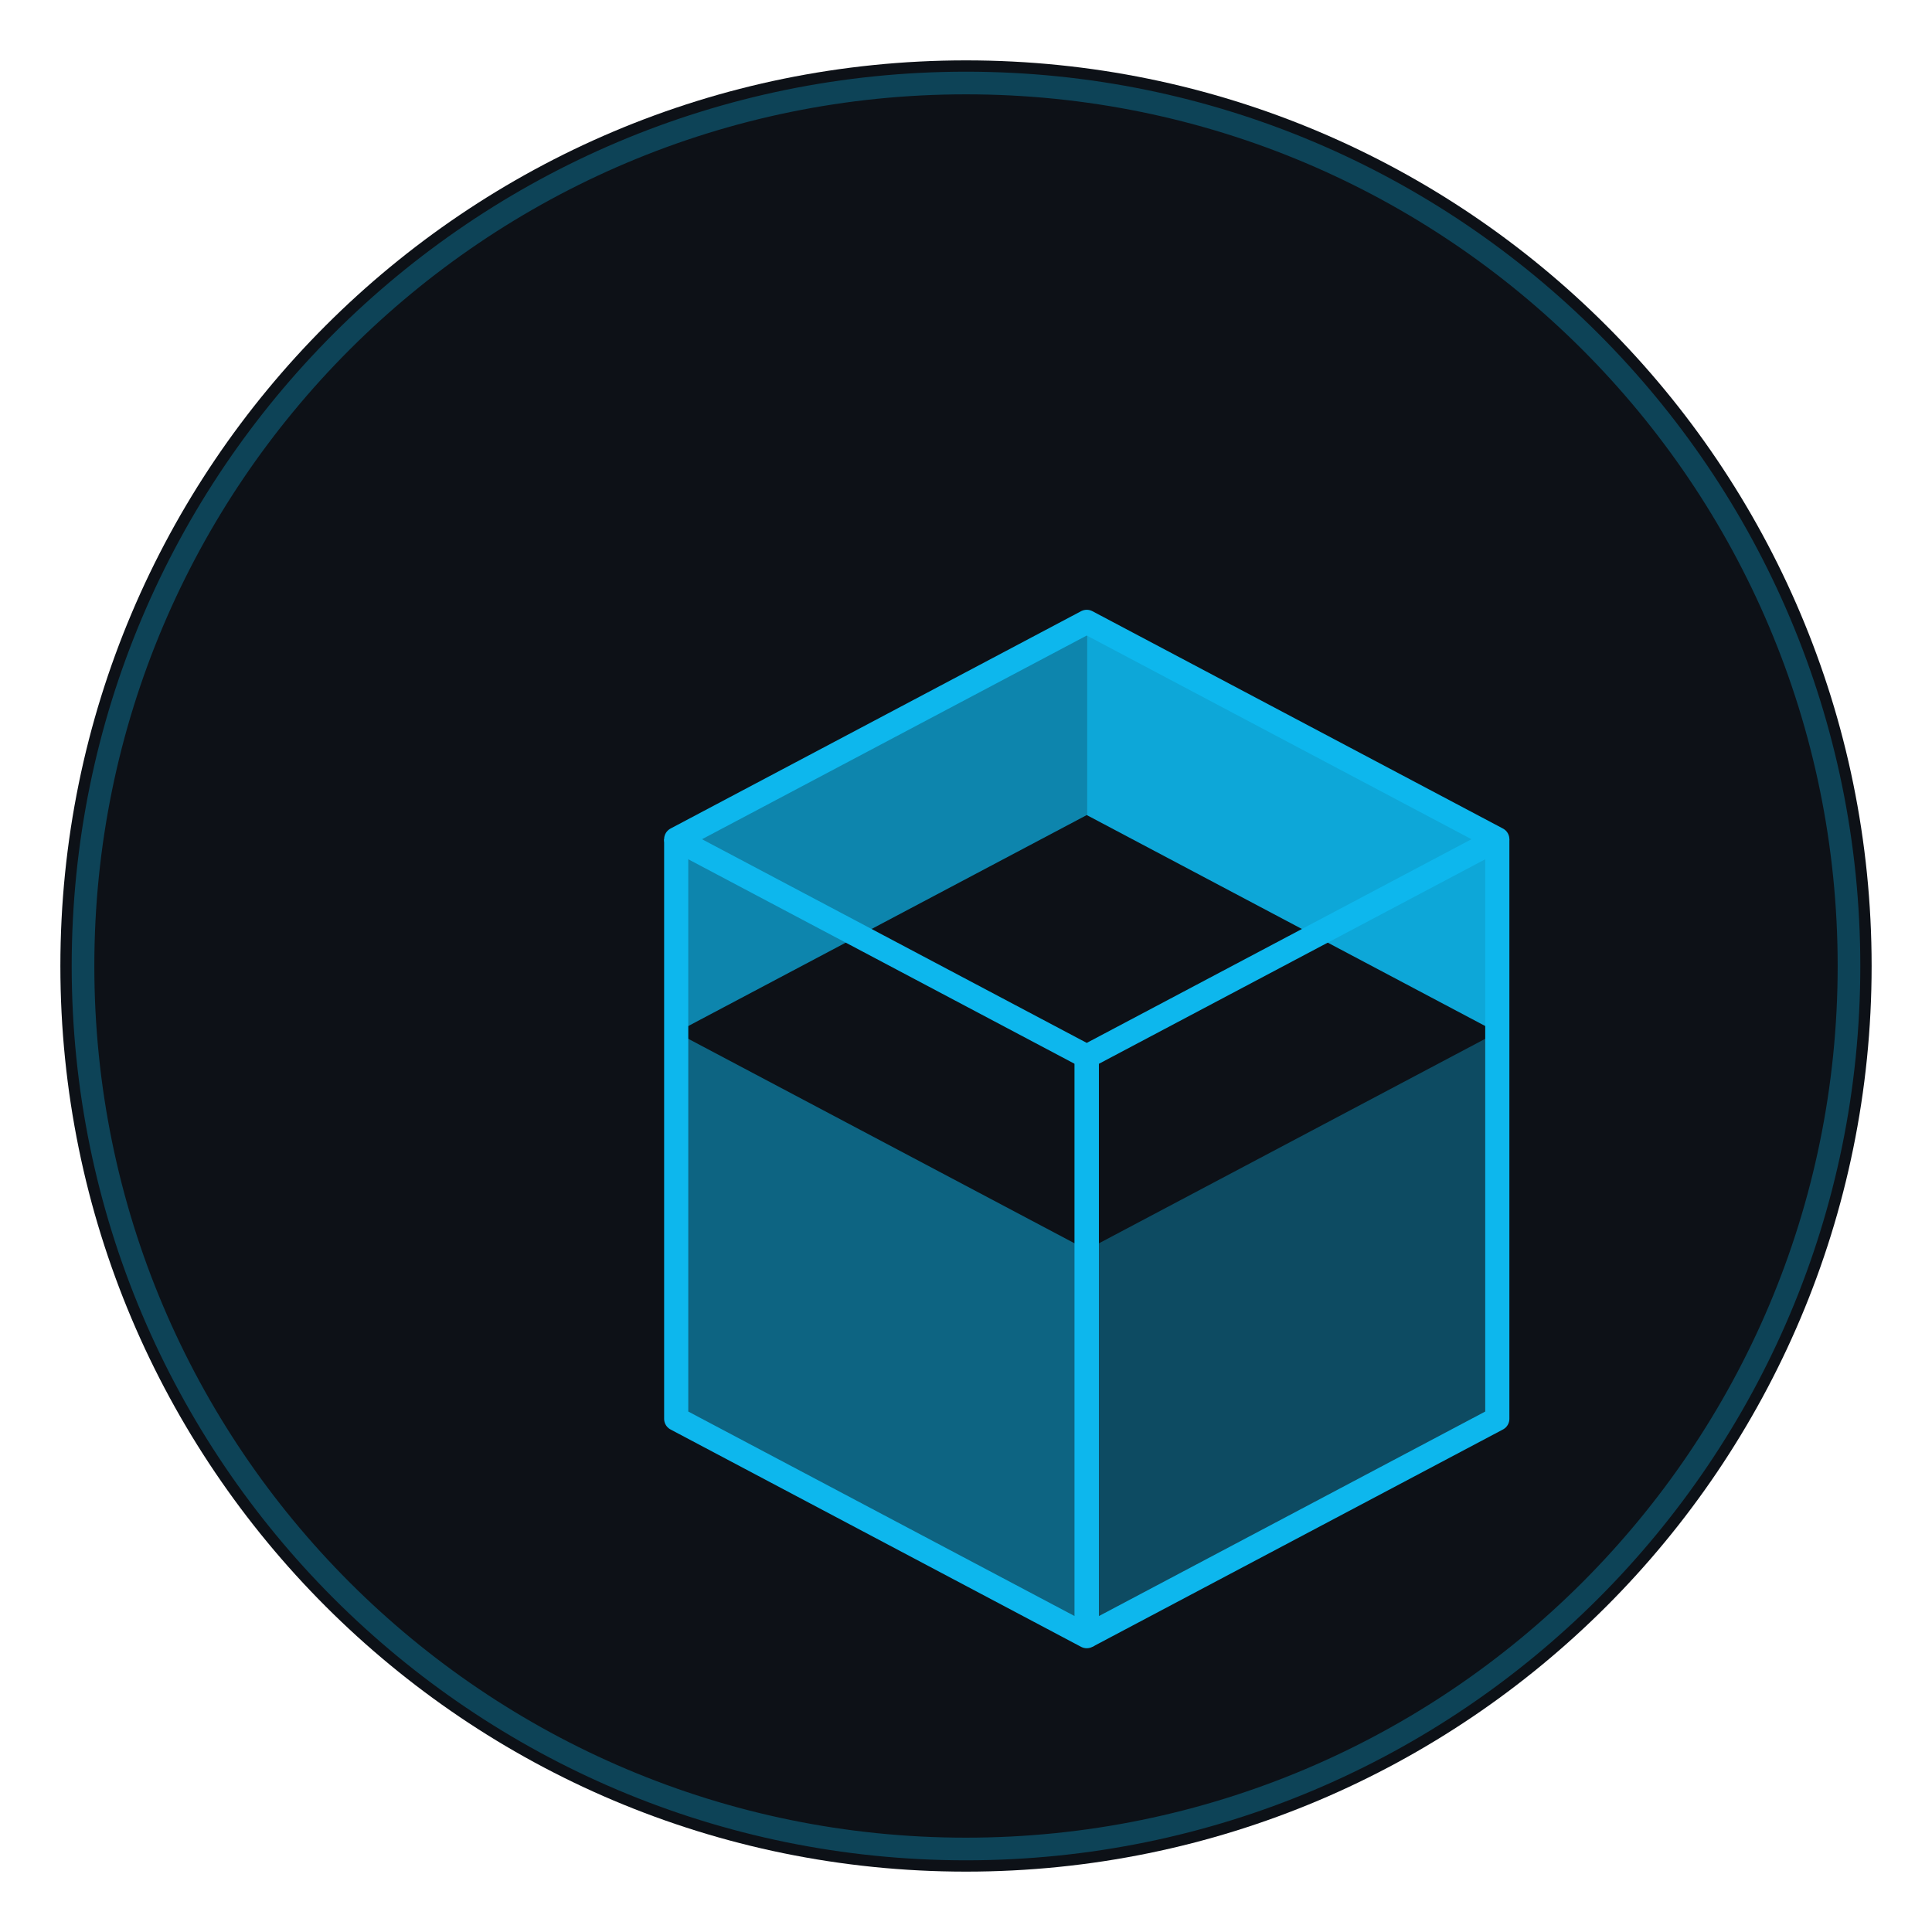
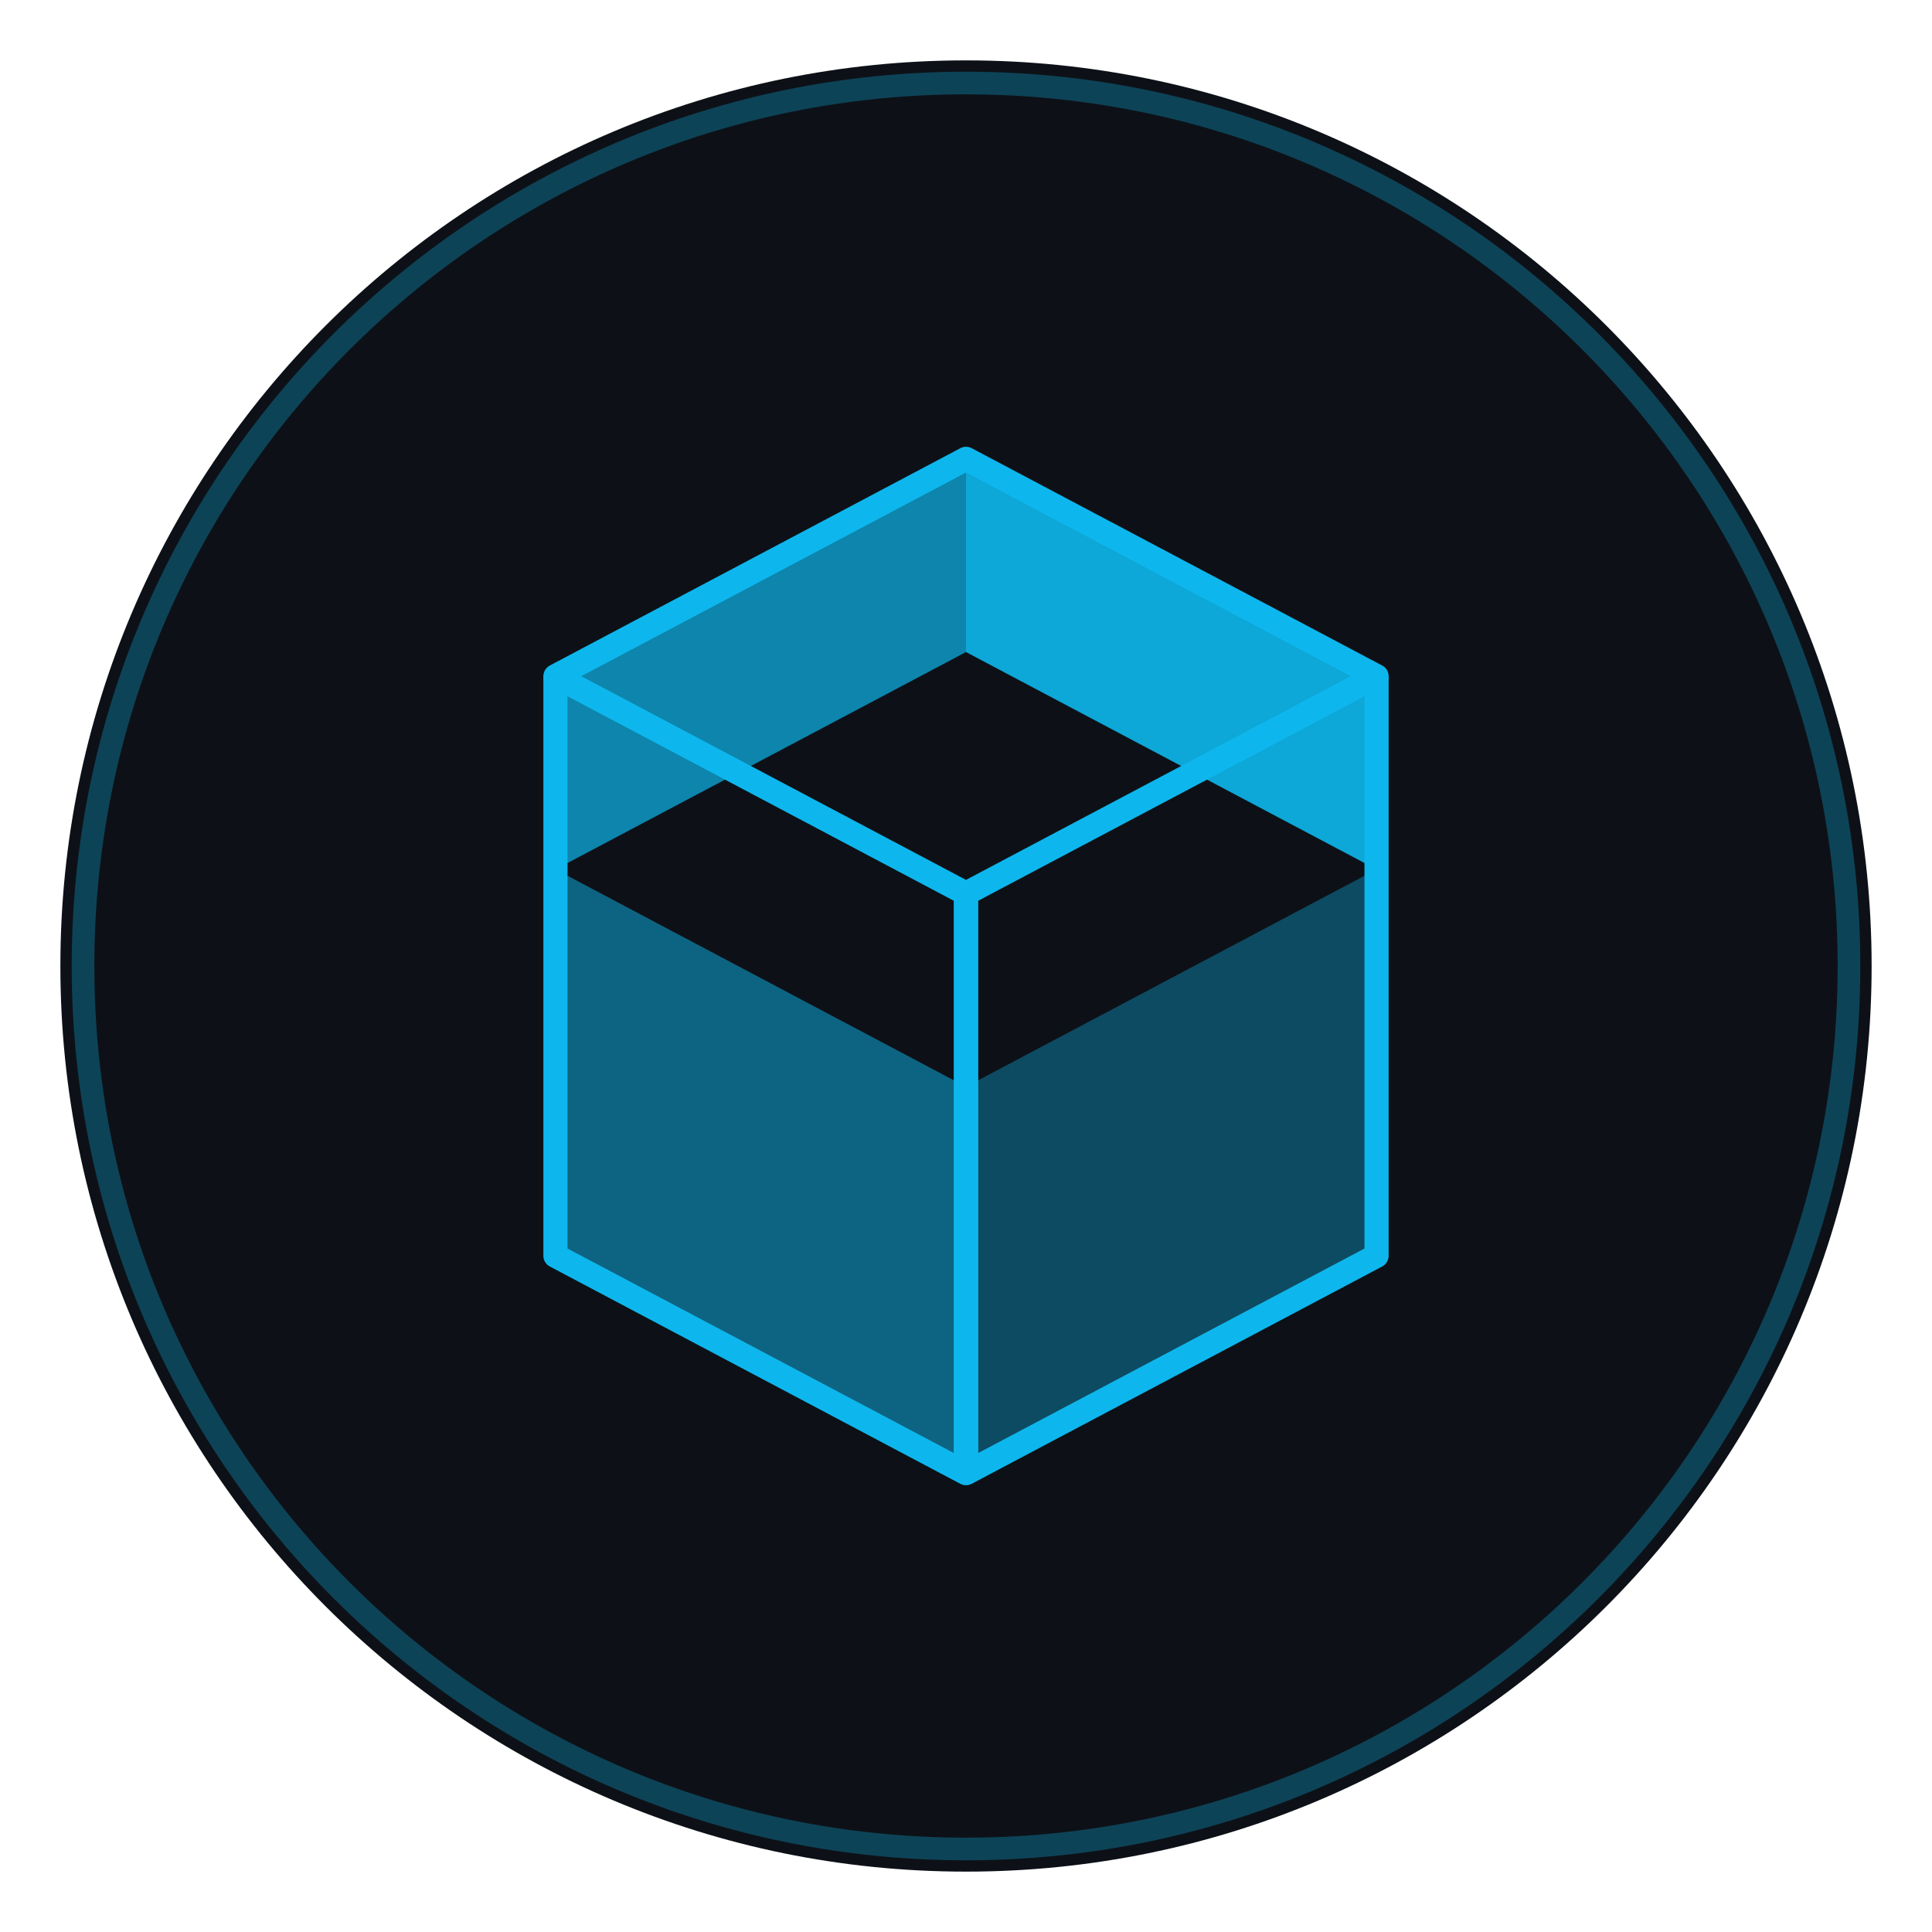
<svg xmlns="http://www.w3.org/2000/svg" viewBox="0 0 512 512" fill="none">
  <circle cx="256" cy="256" r="240" fill="#0d1117" />
  <circle cx="256" cy="256" r="234" fill="none" stroke="#0db7ed" stroke-width="6" opacity="0.3" />
-   <g transform="translate(128, 120) scale(1.6)">
+   <g transform="translate(96, 76.8) scale(1.6)">
    <path d="M100 28L168 64V96L100 60V28Z" fill="#0db7ed" opacity="0.9" />
    <path d="M100 28L32 64V96L100 60V28Z" fill="#0db7ed" opacity="0.7" />
    <path d="M32 96L100 132V196L32 160V96Z" fill="#0db7ed" opacity="0.5" />
    <path d="M168 96L100 132V196L168 160V96Z" fill="#0db7ed" opacity="0.35" />
    <path d="M100 28L32 64L100 100L168 64Z" fill="none" stroke="#0db7ed" stroke-width="4" stroke-linejoin="round" />
    <path d="M32 64V160L100 196V100" fill="none" stroke="#0db7ed" stroke-width="4" stroke-linejoin="round" />
    <path d="M168 64V160L100 196" fill="none" stroke="#0db7ed" stroke-width="4" stroke-linejoin="round" />
    <path d="M100 100V196" fill="none" stroke="#0db7ed" stroke-width="4" />
  </g>
</svg>
